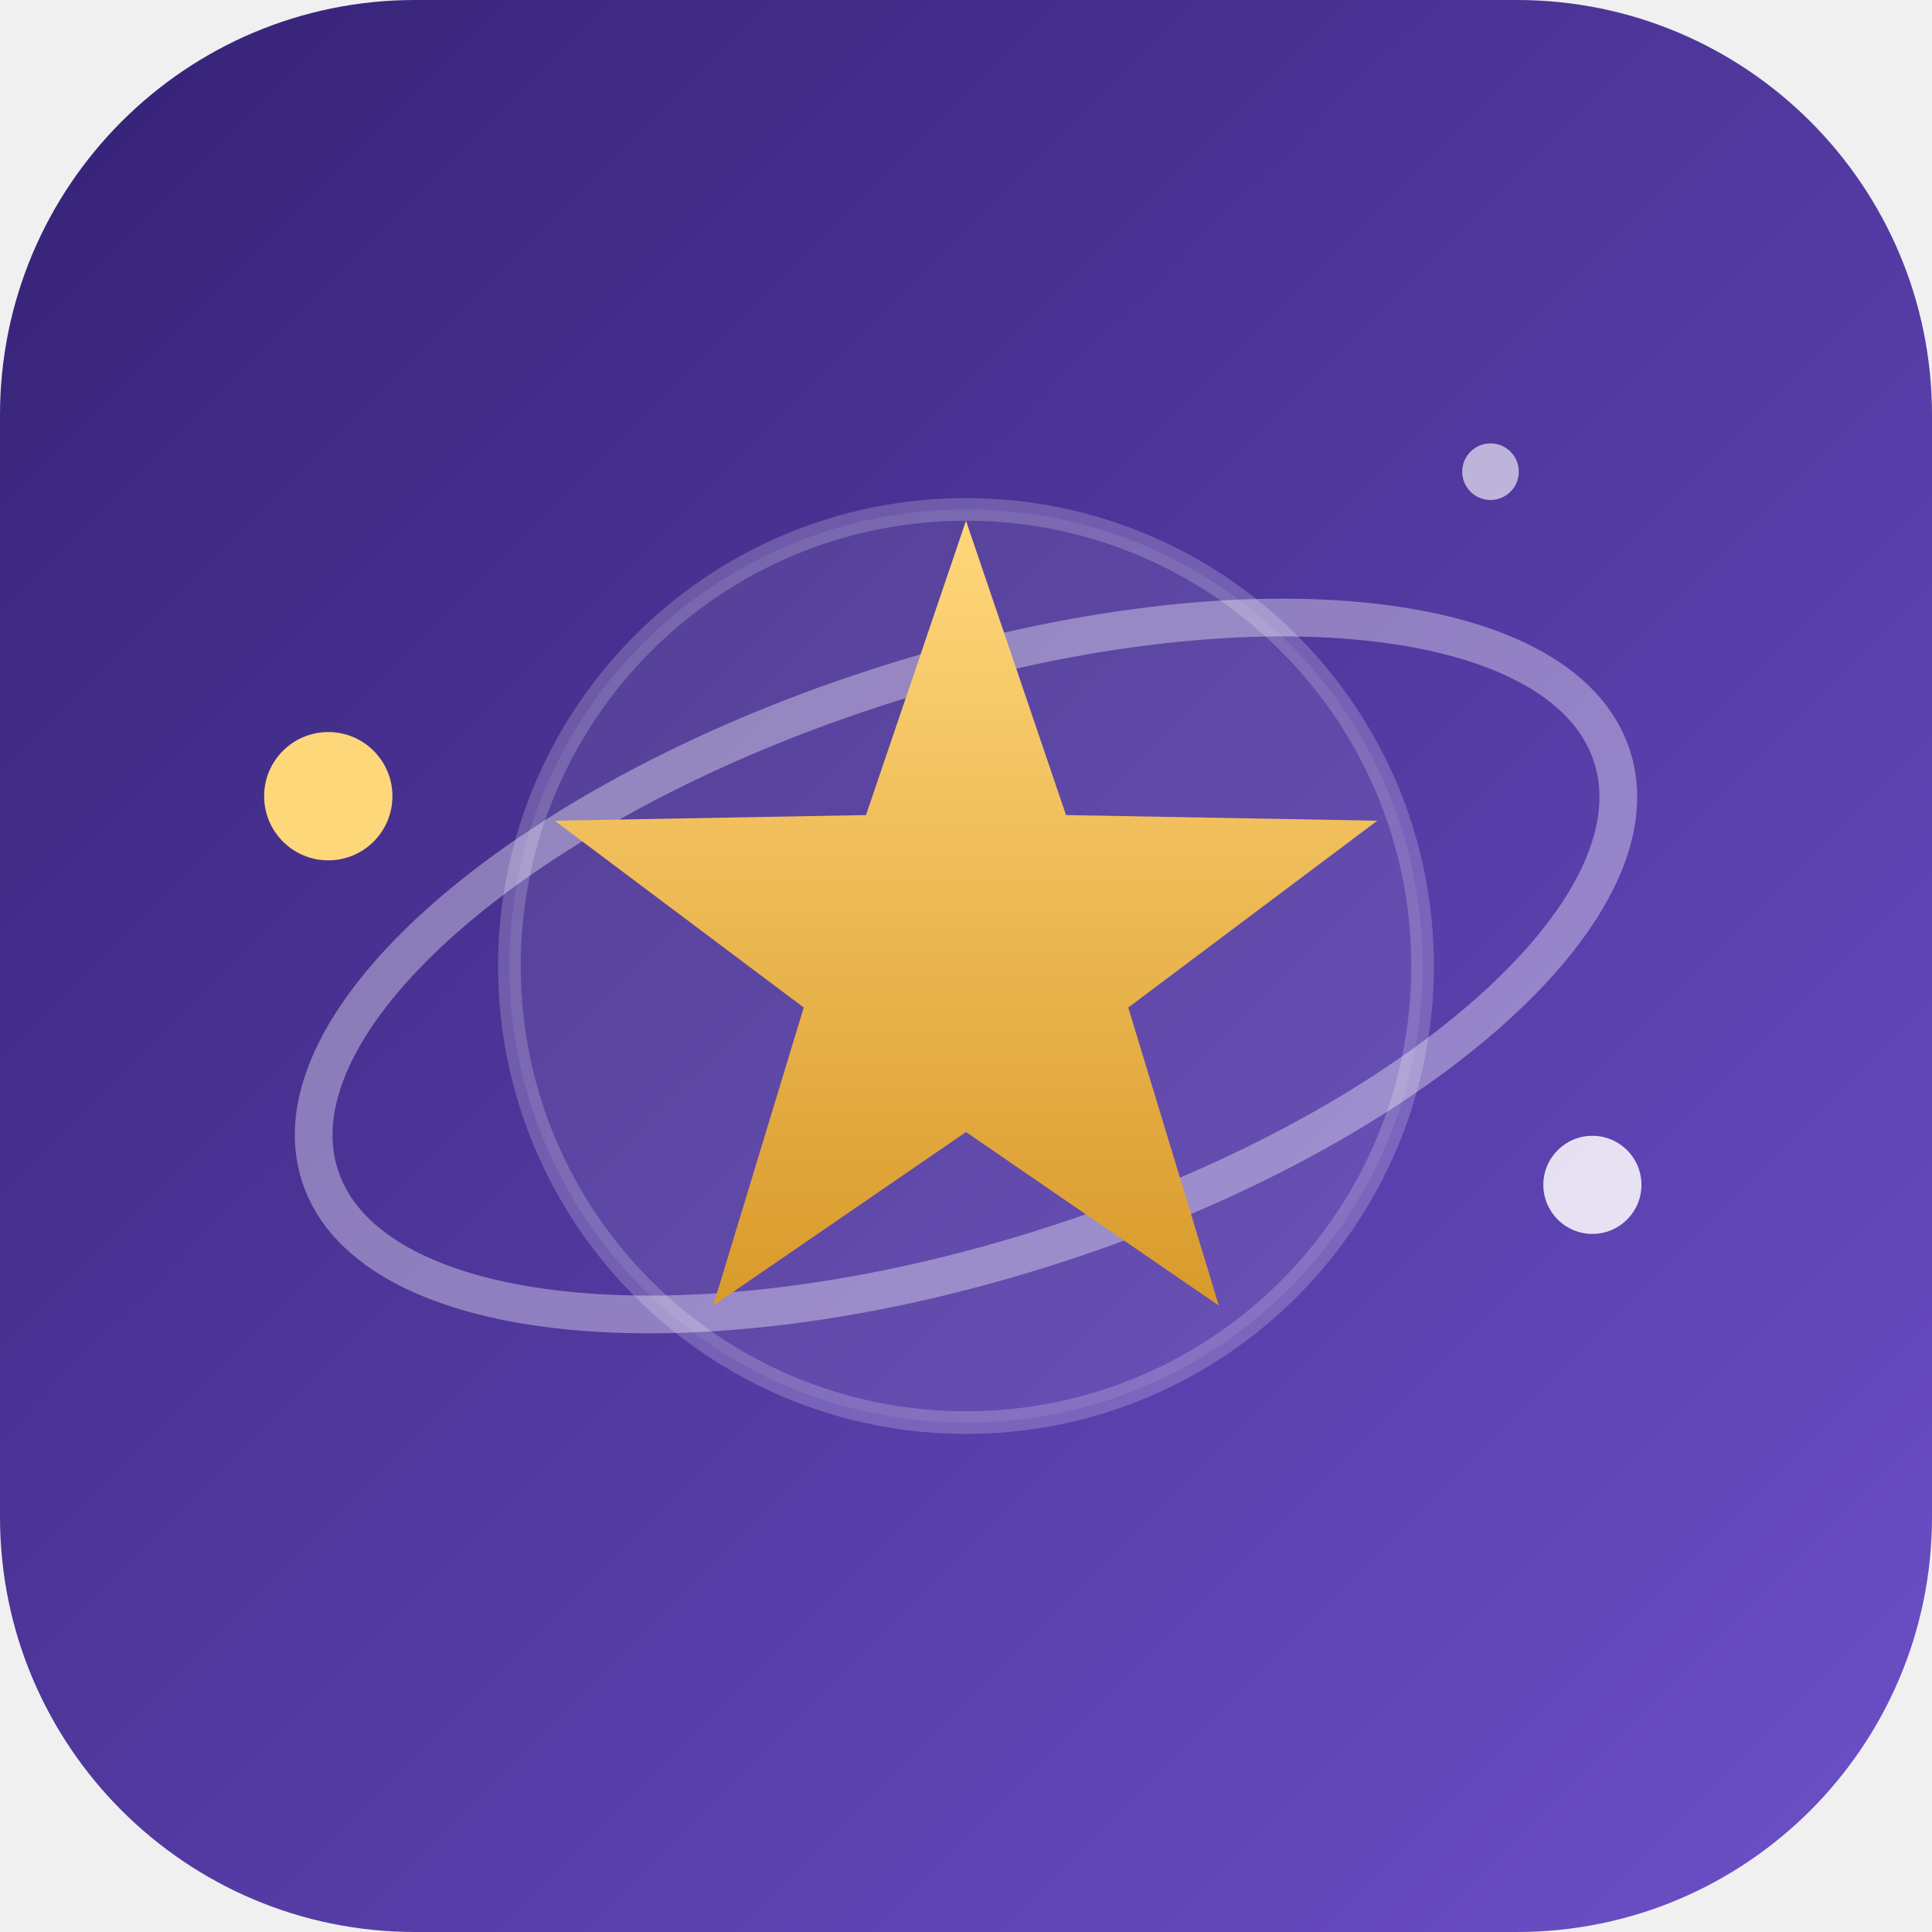
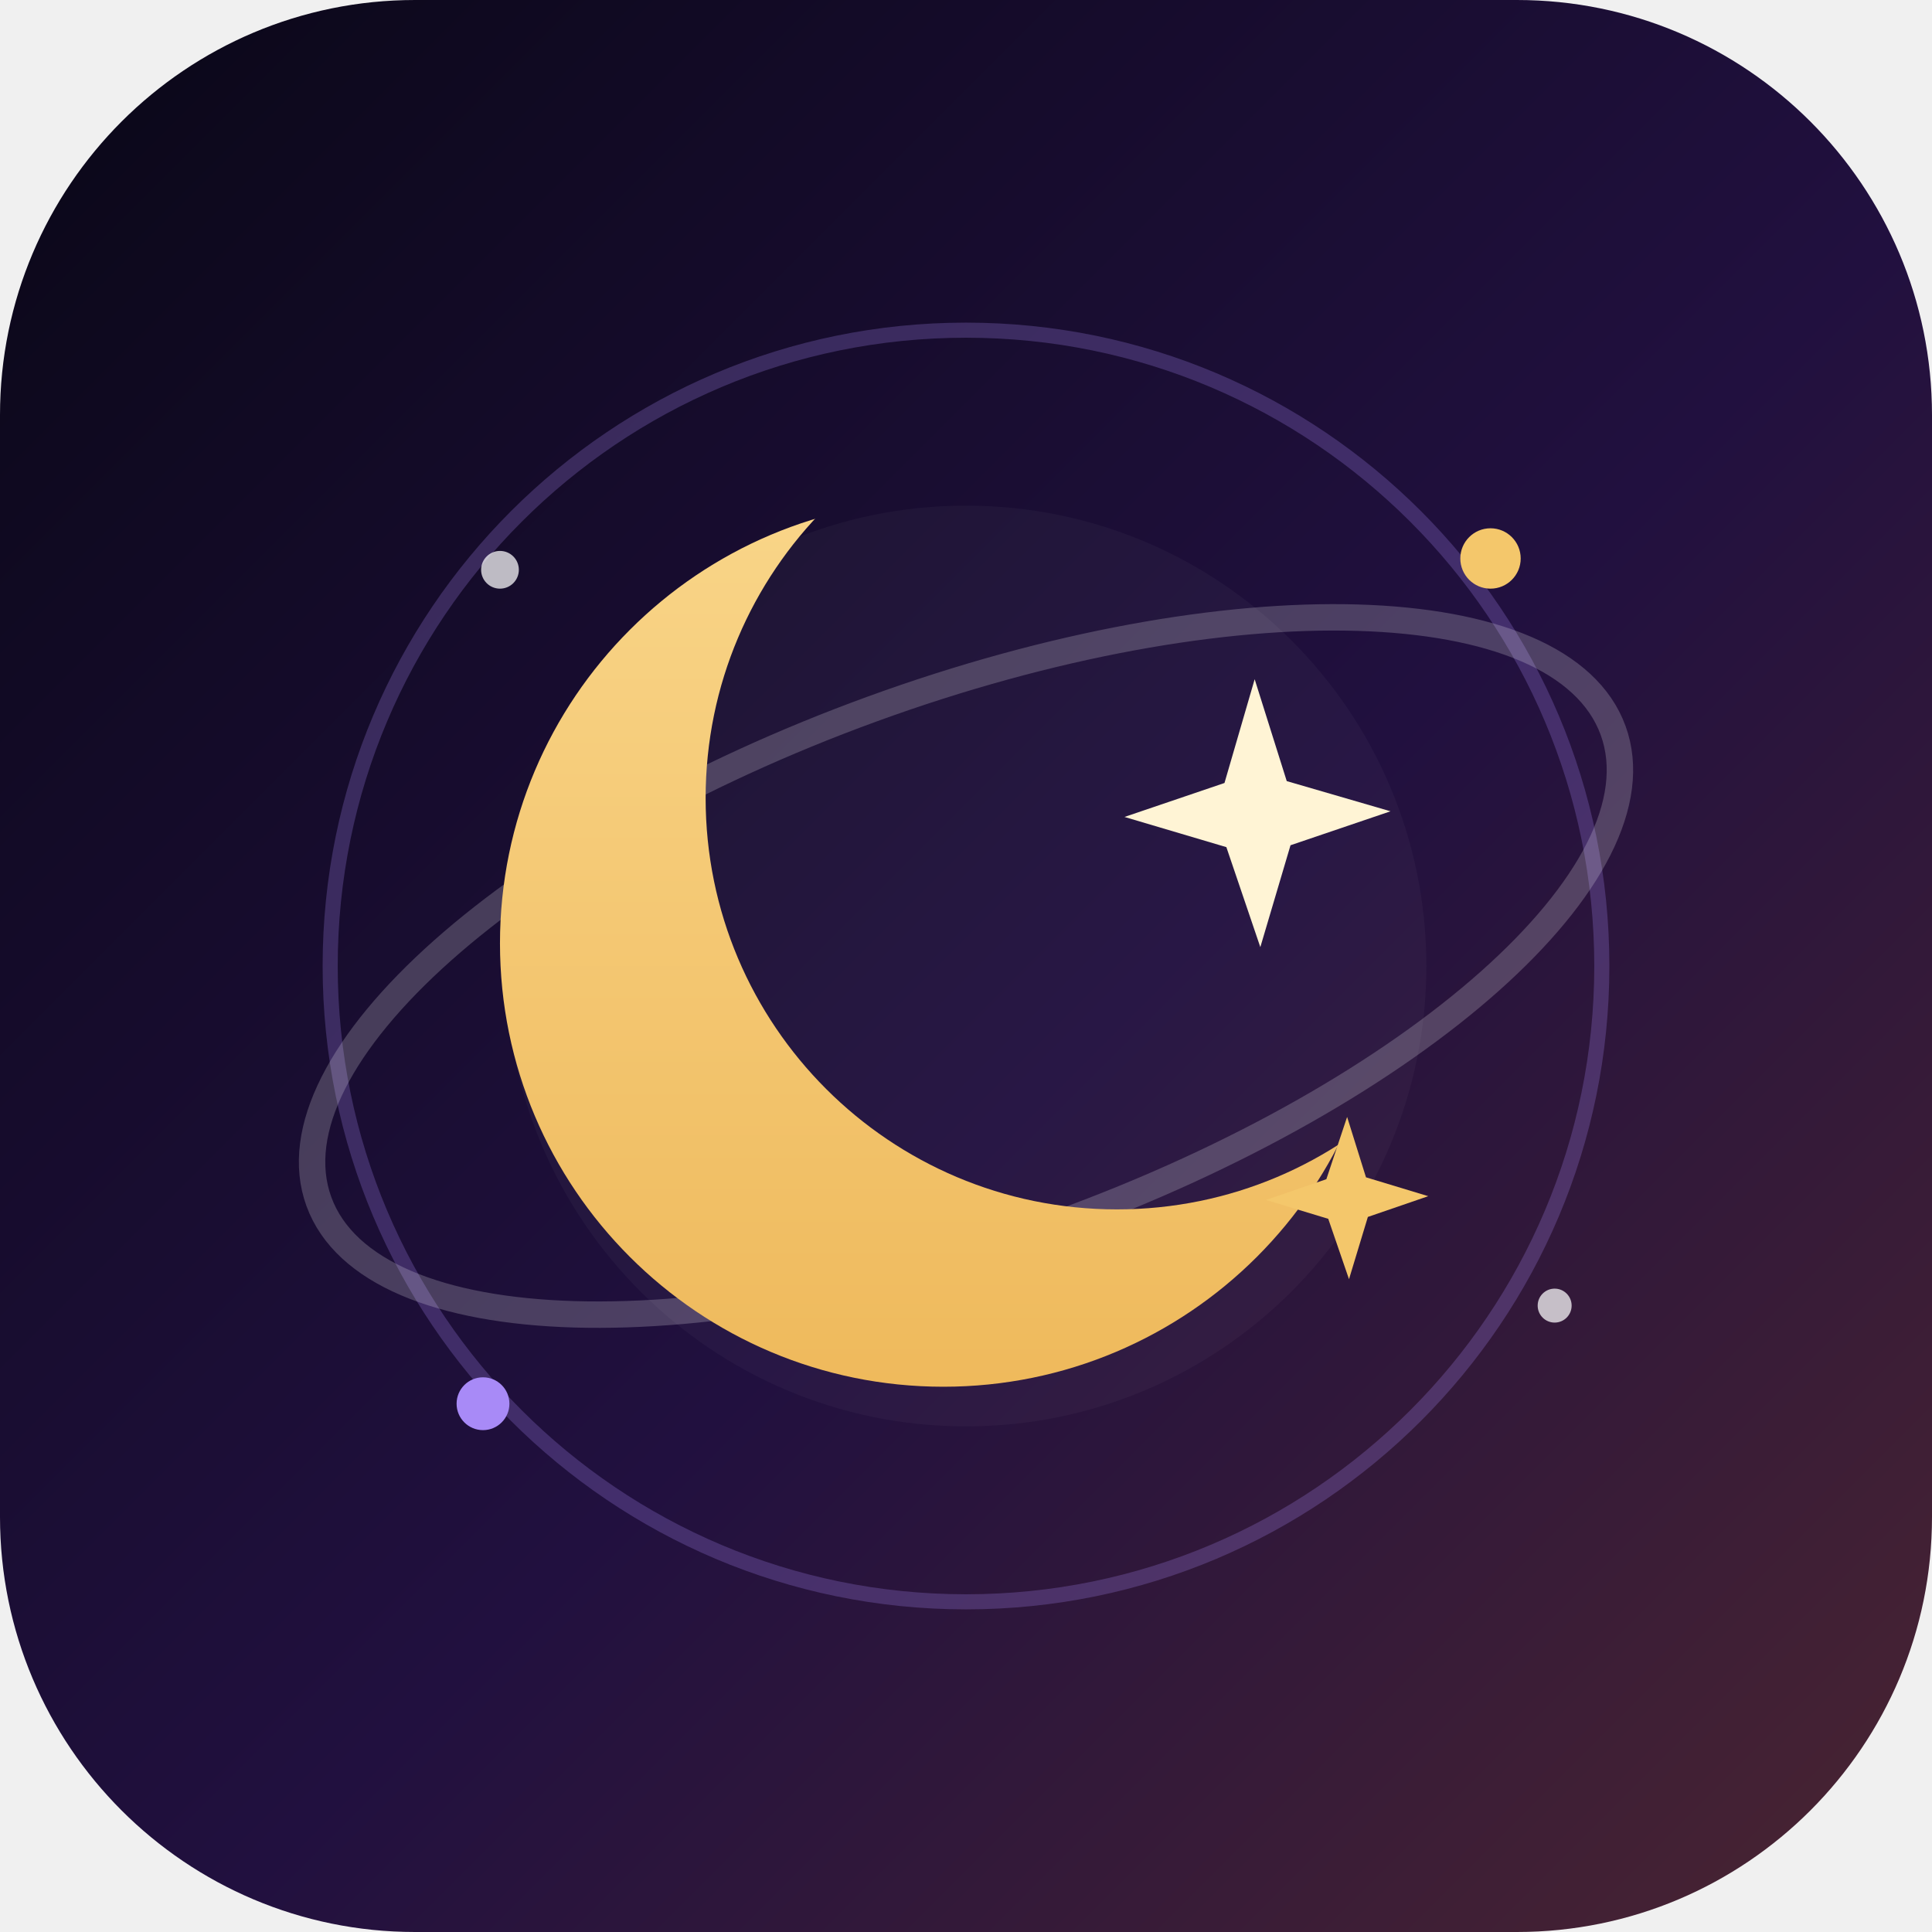
<svg xmlns="http://www.w3.org/2000/svg" width="1024" height="1024" viewBox="0 0 1024 1024">
  <defs>
    <linearGradient id="bg" x1="0" y1="0" x2="1" y2="1">
-       <stop offset="0" stop-color="#352175" />
-       <stop offset="1" stop-color="#6D50C9" />
+       <stop offset="0" stop-color="#090716" />
+       <stop offset=".55" stop-color="#21103F" />
+       <stop offset="1" stop-color="#4B2531" />
    </linearGradient>
    <linearGradient id="gold" x1="0" y1="0" x2="0" y2="1">
-       <stop offset="0" stop-color="#FFD77B" />
-       <stop offset="1" stop-color="#D99A2B" />
+       <stop offset="0" stop-color="#FFE5A2" />
+       <stop offset="1" stop-color="#E8A840" />
    </linearGradient>
+     <mask id="crescent">
+       <rect width="1024" height="1024" fill="black" />
+       <circle cx="500" cy="500" r="235" fill="white" />
+       <circle cx="592" cy="423" r="218" fill="black" />
+     </mask>
  </defs>
  <rect width="1024" height="1024" rx="220" fill="url(#bg)" />
-   <ellipse cx="512" cy="512" rx="360" ry="155" fill="none" stroke="#FFFFFF" stroke-opacity=".36" stroke-width="20" transform="rotate(-18 512 512)" />
-   <circle cx="512" cy="512" r="242" fill="#FFFFFF" fill-opacity=".08" stroke="#FFFFFF" stroke-opacity=".2" stroke-width="12" />
-   <path d="M512 276 565 432 730 435 598 534 646 692 512 600 378 692 426 534 294 435 459 432Z" fill="url(#gold)" />
-   <circle cx="174" cy="422" r="34" fill="#FFD77B" />
-   <circle cx="844" cy="628" r="26" fill="#FFFFFF" fill-opacity=".84" />
-   <circle cx="790" cy="250" r="15" fill="#FFFFFF" fill-opacity=".62" />
+   <circle cx="512" cy="512" r="337" fill="none" stroke="#A88AF7" stroke-opacity=".25" stroke-width="8" />
+   <ellipse cx="512" cy="512" rx="365" ry="145" fill="none" stroke="#FFFFFF" stroke-opacity=".2" stroke-width="14" transform="rotate(-20 512 512)" />
+   <circle cx="512" cy="512" r="244" fill="#FFFFFF" fill-opacity=".035" />
+   <rect width="1024" height="1024" fill="url(#gold)" mask="url(#crescent)" />
+   <path d="M665 360 682 414 737 430 684 448 668 502 650 449 596 433 649 415Z" fill="#FFF4D5" />
+   <path d="M714 592 724 624 757 634 725 645 715 678 704 646 671 636 703 625Z" fill="#F4C76B" />
+   <circle cx="265" cy="302" r="10" fill="#FFFFFF" fill-opacity=".72" />
+   <circle cx="790" cy="296" r="16" fill="#F4C76B" />
+   <circle cx="824" cy="692" r="9" fill="#FFFFFF" fill-opacity=".72" />
+   <circle cx="256" cy="744" r="14" fill="#A88AF7" />
</svg>
